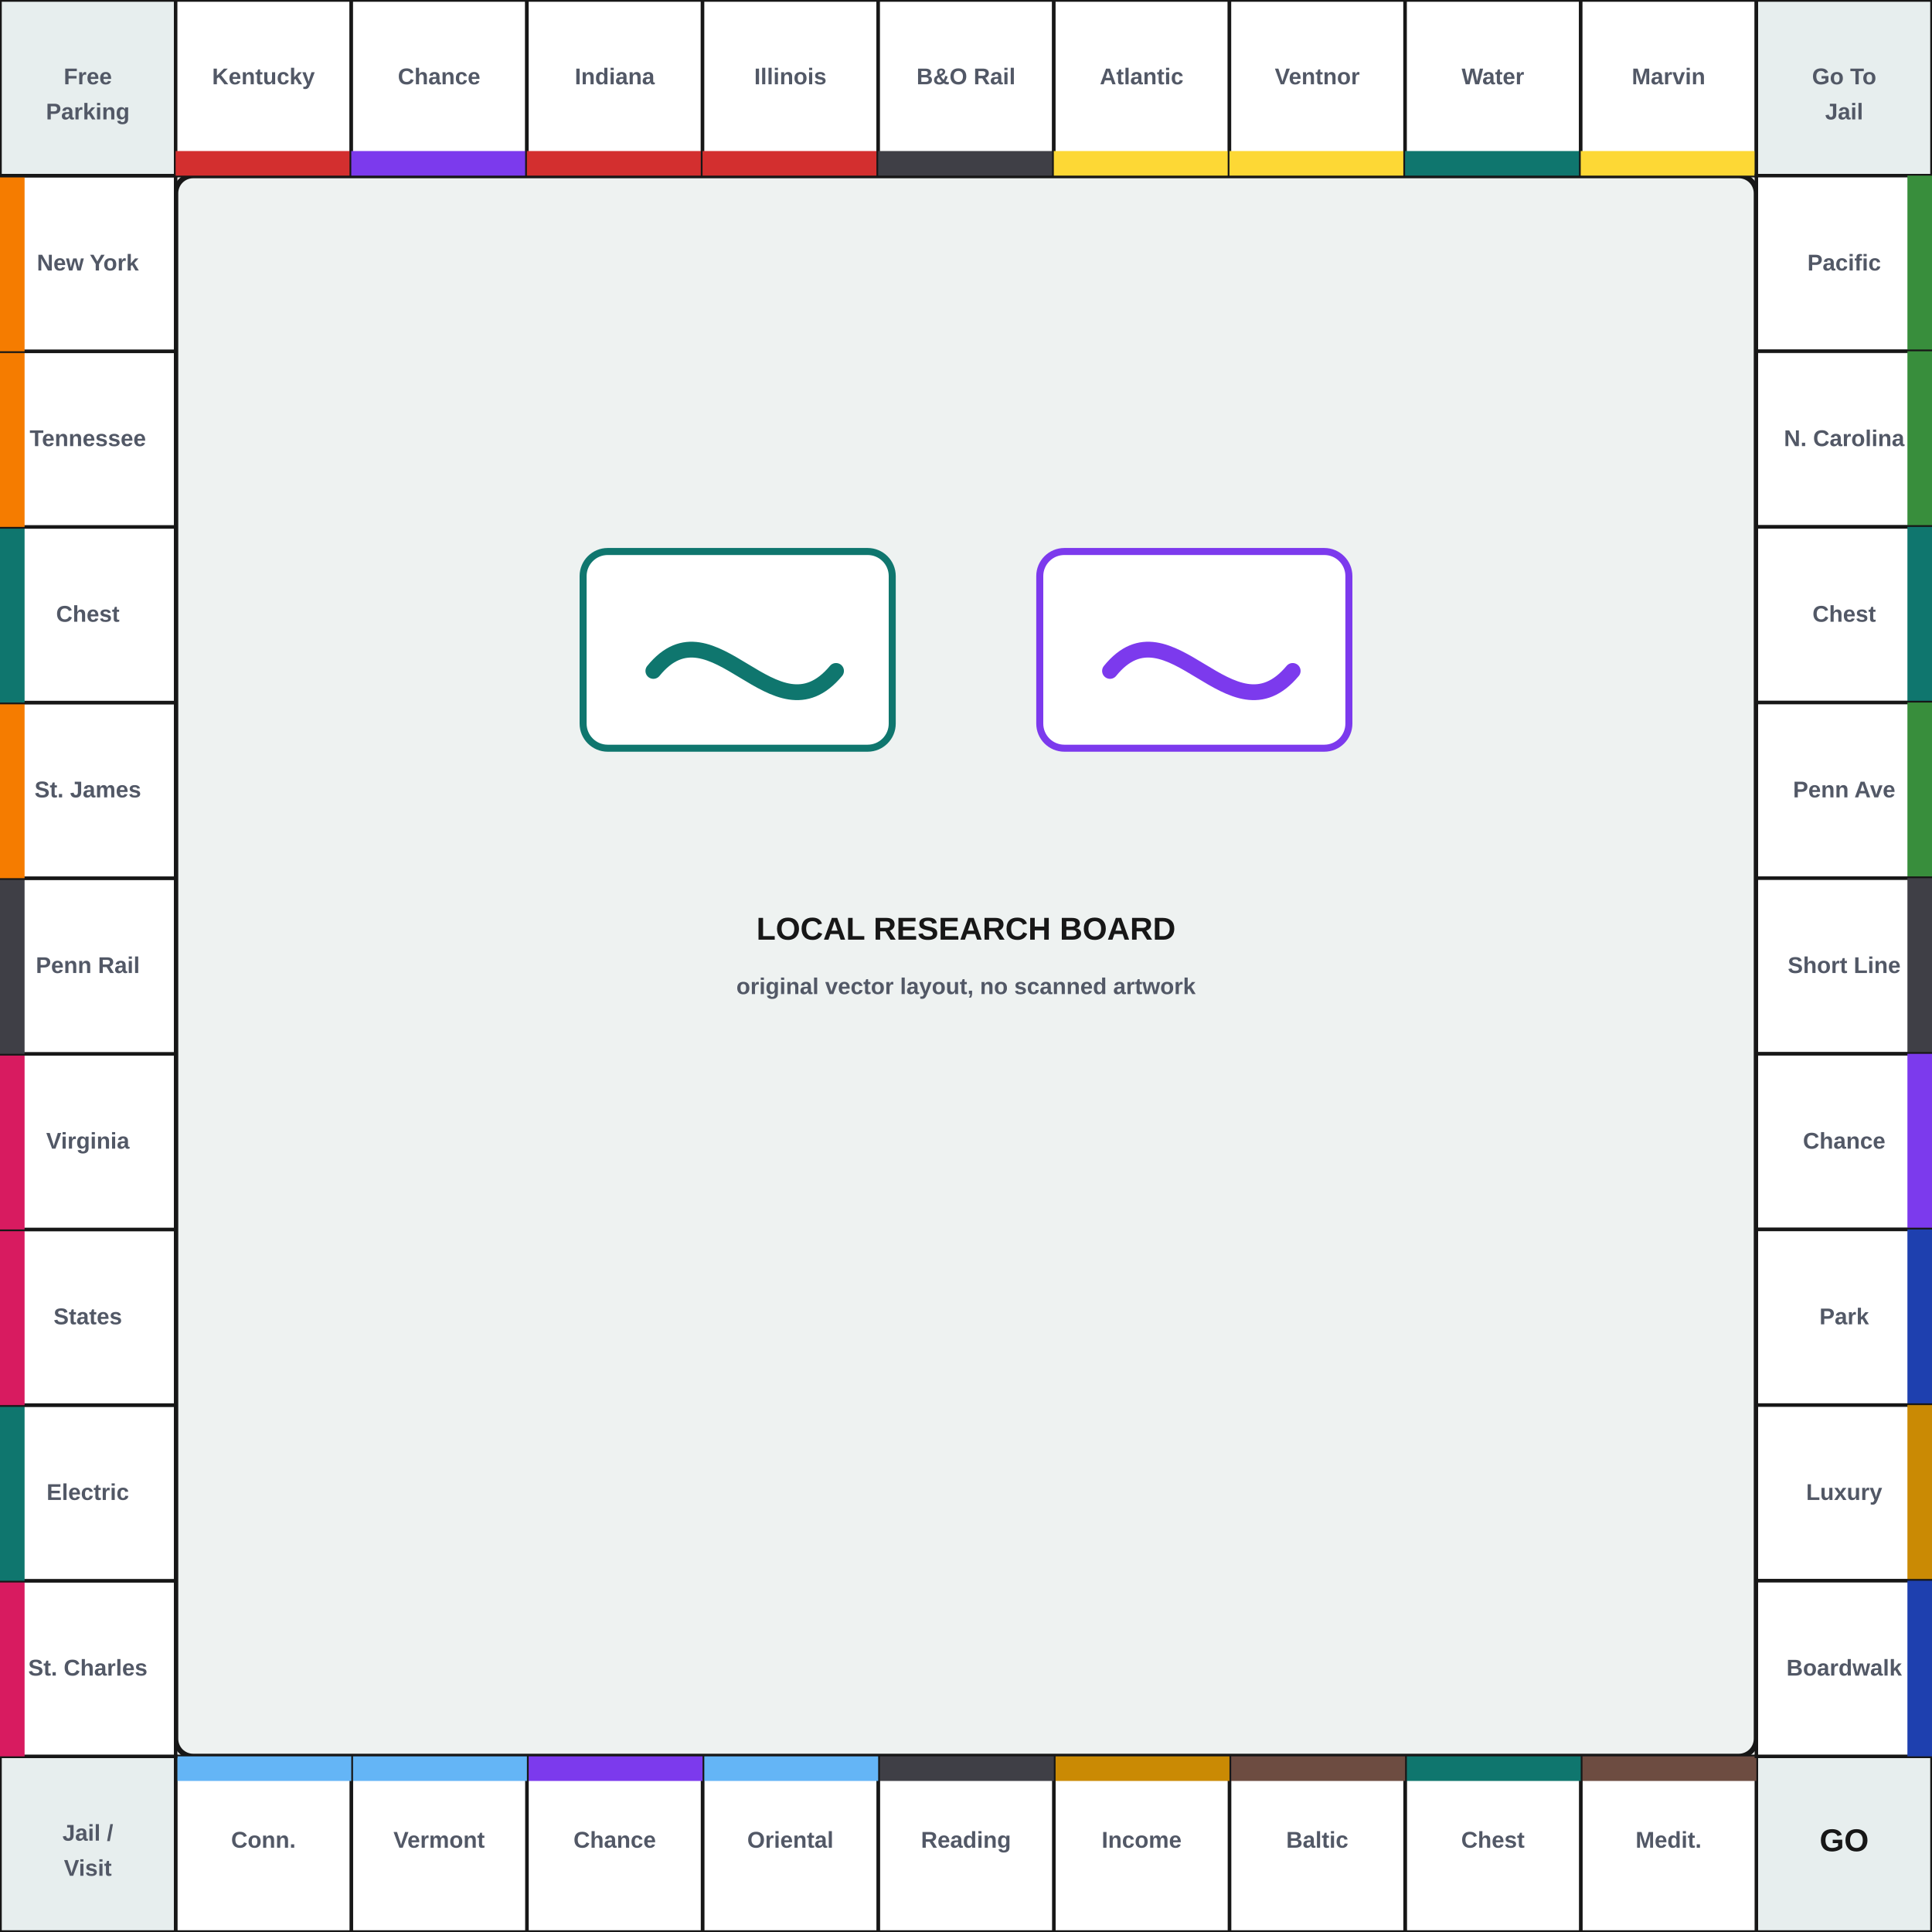
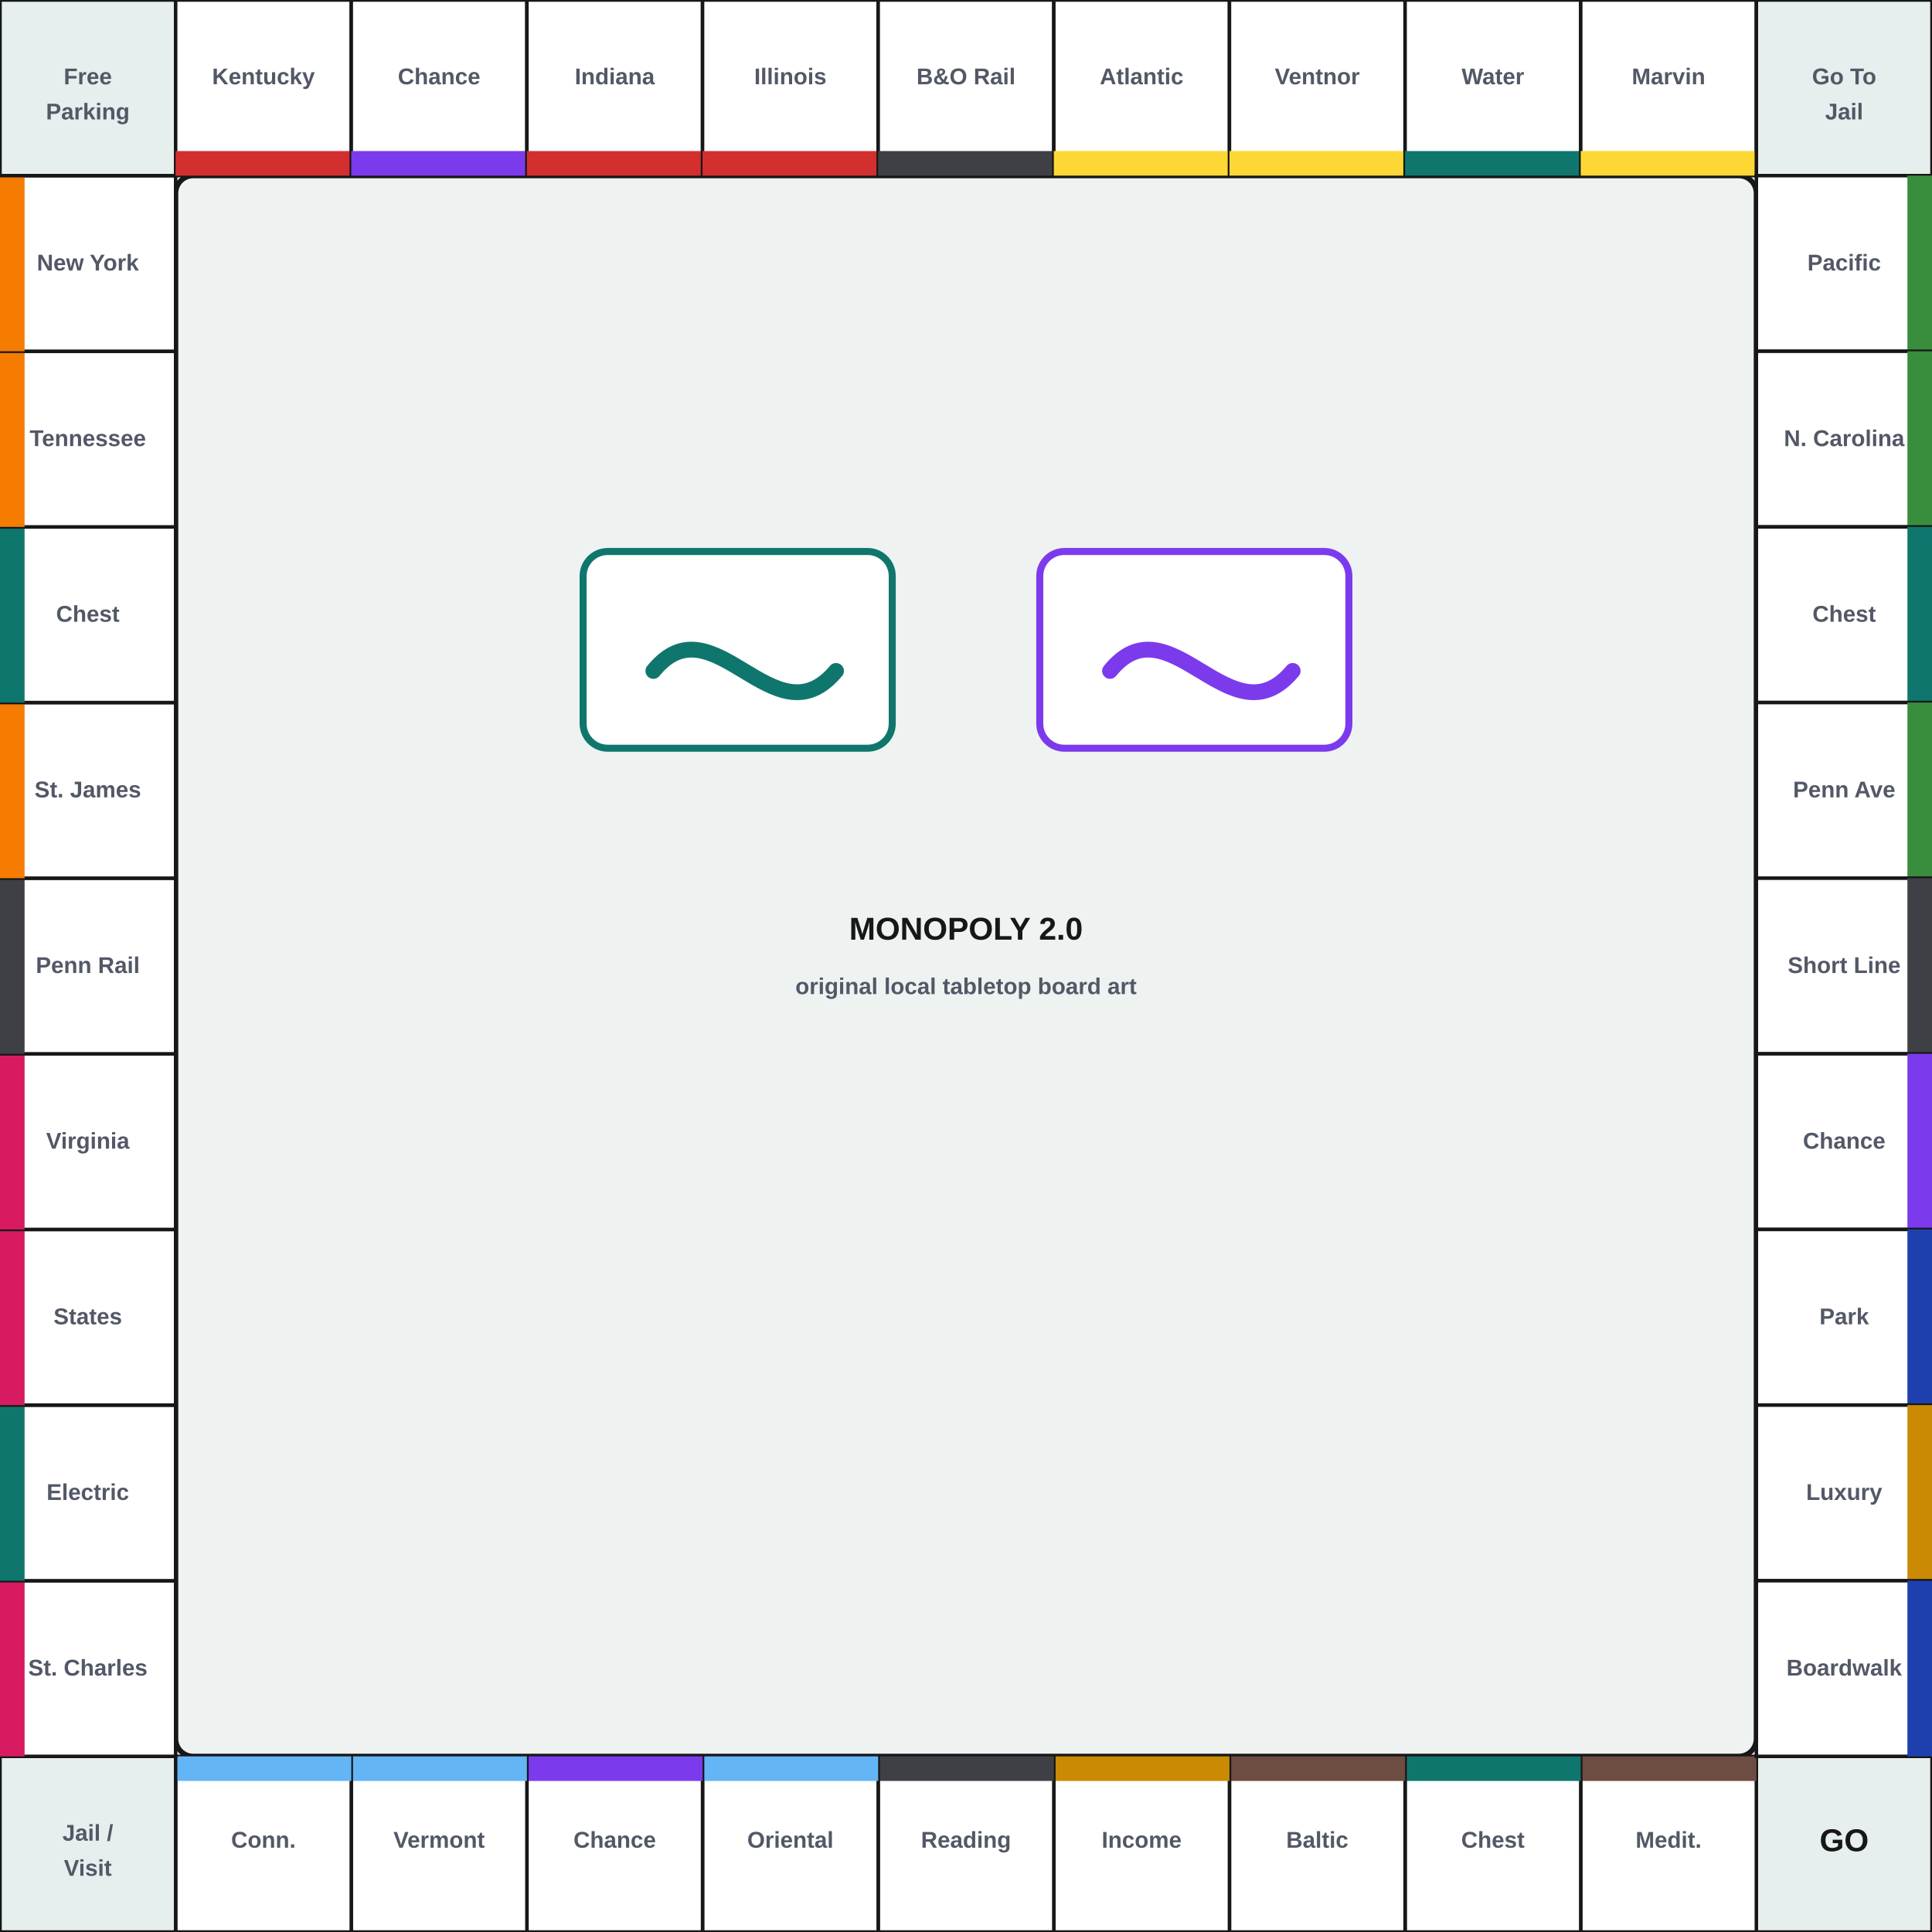
<svg xmlns="http://www.w3.org/2000/svg" viewBox="0 0 1100 1100" role="img" aria-labelledby="title desc">
  <defs>
    <style>
      .board-bg{fill:#f6f7f5}
      .center{fill:#eef2f1;stroke:#171717;stroke-width:3}
      .space{fill:#fff;stroke:#171717;stroke-width:2}
      .label{font-family:Arial,Helvetica,sans-serif;font-size:18px;font-weight:700;fill:#171717}
      .small{font-family:Arial,Helvetica,sans-serif;font-size:13px;font-weight:700;fill:#525866}
      .corner{fill:#e7eeee}
      .band-brown{fill:#6d4c41}
      .band-sky{fill:#64b5f6}
      .band-pink{fill:#d81b60}
      .band-orange{fill:#f57c00}
      .band-red{fill:#d32f2f}
      .band-yellow{fill:#fdd835}
      .band-green{fill:#388e3c}
      .band-blue{fill:#1e40af}
      .band-rail{fill:#3f3f46}
      .band-util{fill:#0f766e}
      .band-card{fill:#7c3aed}
      .band-chest{fill:#0f766e}
      .band-tax{fill:#ca8a04}
    </style>
  </defs>
  <rect class="board-bg" width="1100" height="1100" />
  <rect class="center" x="100" y="100" width="900" height="900" rx="10" />
  <g id="center-art">
    <rect x="332" y="314" width="176" height="112" rx="14" fill="#fff" stroke="#0f766e" stroke-width="4" />
    <rect x="592" y="314" width="176" height="112" rx="14" fill="#fff" stroke="#7c3aed" stroke-width="4" />
    <path d="M372 382c34-42 69 42 104 0" fill="none" stroke="#0f766e" stroke-width="9" stroke-linecap="round" />
    <path d="M632 382c34-42 69 42 104 0" fill="none" stroke="#7c3aed" stroke-width="9" stroke-linecap="round" />
-     <text class="label" x="550" y="535" text-anchor="middle">LOCAL RESEARCH BOARD</text>
-     <text class="small" x="550" y="566" text-anchor="middle">original vector layout, no scanned artwork</text>
+     <text class="label" x="550" y="535" text-anchor="middle">MONOPOLY 2.0</text>
+     <text class="small" x="550" y="566" text-anchor="middle">original local tabletop board art</text>
  </g>
  <g id="spaces">
    <rect class="space corner" x="1000" y="1000" width="100" height="100" />
    <text class="label" x="1050" y="1054" text-anchor="middle">GO</text>
    <rect class="space" x="900" y="1000" width="100" height="100" />
    <rect class="band-brown" x="900" y="1000" width="100" height="14" />
    <text class="small" x="950" y="1052" text-anchor="middle">Medit.</text>
    <rect class="space" x="800" y="1000" width="100" height="100" />
    <rect class="band-chest" x="800" y="1000" width="100" height="14" />
    <text class="small" x="850" y="1052" text-anchor="middle">Chest</text>
    <rect class="space" x="700" y="1000" width="100" height="100" />
    <rect class="band-brown" x="700" y="1000" width="100" height="14" />
    <text class="small" x="750" y="1052" text-anchor="middle">Baltic</text>
    <rect class="space" x="600" y="1000" width="100" height="100" />
    <rect class="band-tax" x="600" y="1000" width="100" height="14" />
    <text class="small" x="650" y="1052" text-anchor="middle">Income</text>
    <rect class="space" x="500" y="1000" width="100" height="100" />
    <rect class="band-rail" x="500" y="1000" width="100" height="14" />
    <text class="small" x="550" y="1052" text-anchor="middle">Reading</text>
    <rect class="space" x="400" y="1000" width="100" height="100" />
    <rect class="band-sky" x="400" y="1000" width="100" height="14" />
    <text class="small" x="450" y="1052" text-anchor="middle">Oriental</text>
    <rect class="space" x="300" y="1000" width="100" height="100" />
    <rect class="band-card" x="300" y="1000" width="100" height="14" />
    <text class="small" x="350" y="1052" text-anchor="middle">Chance</text>
    <rect class="space" x="200" y="1000" width="100" height="100" />
    <rect class="band-sky" x="200" y="1000" width="100" height="14" />
    <text class="small" x="250" y="1052" text-anchor="middle">Vermont</text>
    <rect class="space" x="100" y="1000" width="100" height="100" />
    <rect class="band-sky" x="100" y="1000" width="100" height="14" />
    <text class="small" x="150" y="1052" text-anchor="middle">Conn.</text>
    <rect class="space corner" x="0" y="1000" width="100" height="100" />
    <text class="small" x="50" y="1048" text-anchor="middle">Jail /</text>
    <text class="small" x="50" y="1068" text-anchor="middle">Visit</text>
    <rect class="space" x="0" y="900" width="100" height="100" />
    <rect class="band-pink" x="0" y="900" width="14" height="100" />
    <text class="small" x="50" y="954" text-anchor="middle">St. Charles</text>
    <rect class="space" x="0" y="800" width="100" height="100" />
    <rect class="band-util" x="0" y="800" width="14" height="100" />
    <text class="small" x="50" y="854" text-anchor="middle">Electric</text>
    <rect class="space" x="0" y="700" width="100" height="100" />
    <rect class="band-pink" x="0" y="700" width="14" height="100" />
    <text class="small" x="50" y="754" text-anchor="middle">States</text>
    <rect class="space" x="0" y="600" width="100" height="100" />
    <rect class="band-pink" x="0" y="600" width="14" height="100" />
    <text class="small" x="50" y="654" text-anchor="middle">Virginia</text>
    <rect class="space" x="0" y="500" width="100" height="100" />
    <rect class="band-rail" x="0" y="500" width="14" height="100" />
    <text class="small" x="50" y="554" text-anchor="middle">Penn Rail</text>
    <rect class="space" x="0" y="400" width="100" height="100" />
    <rect class="band-orange" x="0" y="400" width="14" height="100" />
    <text class="small" x="50" y="454" text-anchor="middle">St. James</text>
    <rect class="space" x="0" y="300" width="100" height="100" />
    <rect class="band-chest" x="0" y="300" width="14" height="100" />
    <text class="small" x="50" y="354" text-anchor="middle">Chest</text>
    <rect class="space" x="0" y="200" width="100" height="100" />
    <rect class="band-orange" x="0" y="200" width="14" height="100" />
    <text class="small" x="50" y="254" text-anchor="middle">Tennessee</text>
    <rect class="space" x="0" y="100" width="100" height="100" />
    <rect class="band-orange" x="0" y="100" width="14" height="100" />
    <text class="small" x="50" y="154" text-anchor="middle">New York</text>
    <rect class="space corner" x="0" y="0" width="100" height="100" />
    <text class="small" x="50" y="48" text-anchor="middle">Free</text>
    <text class="small" x="50" y="68" text-anchor="middle">Parking</text>
    <rect class="space" x="100" y="0" width="100" height="100" />
    <rect class="band-red" x="100" y="86" width="100" height="14" />
    <text class="small" x="150" y="48" text-anchor="middle">Kentucky</text>
    <rect class="space" x="200" y="0" width="100" height="100" />
    <rect class="band-card" x="200" y="86" width="100" height="14" />
    <text class="small" x="250" y="48" text-anchor="middle">Chance</text>
    <rect class="space" x="300" y="0" width="100" height="100" />
    <rect class="band-red" x="300" y="86" width="100" height="14" />
    <text class="small" x="350" y="48" text-anchor="middle">Indiana</text>
    <rect class="space" x="400" y="0" width="100" height="100" />
    <rect class="band-red" x="400" y="86" width="100" height="14" />
    <text class="small" x="450" y="48" text-anchor="middle">Illinois</text>
    <rect class="space" x="500" y="0" width="100" height="100" />
    <rect class="band-rail" x="500" y="86" width="100" height="14" />
    <text class="small" x="550" y="48" text-anchor="middle">B&amp;O Rail</text>
    <rect class="space" x="600" y="0" width="100" height="100" />
    <rect class="band-yellow" x="600" y="86" width="100" height="14" />
    <text class="small" x="650" y="48" text-anchor="middle">Atlantic</text>
    <rect class="space" x="700" y="0" width="100" height="100" />
    <rect class="band-yellow" x="700" y="86" width="100" height="14" />
    <text class="small" x="750" y="48" text-anchor="middle">Ventnor</text>
    <rect class="space" x="800" y="0" width="100" height="100" />
    <rect class="band-util" x="800" y="86" width="100" height="14" />
    <text class="small" x="850" y="48" text-anchor="middle">Water</text>
    <rect class="space" x="900" y="0" width="100" height="100" />
    <rect class="band-yellow" x="900" y="86" width="100" height="14" />
    <text class="small" x="950" y="48" text-anchor="middle">Marvin</text>
    <rect class="space corner" x="1000" y="0" width="100" height="100" />
    <text class="small" x="1050" y="48" text-anchor="middle">Go To</text>
    <text class="small" x="1050" y="68" text-anchor="middle">Jail</text>
    <rect class="space" x="1000" y="100" width="100" height="100" />
    <rect class="band-green" x="1086" y="100" width="14" height="100" />
    <text class="small" x="1050" y="154" text-anchor="middle">Pacific</text>
    <rect class="space" x="1000" y="200" width="100" height="100" />
    <rect class="band-green" x="1086" y="200" width="14" height="100" />
    <text class="small" x="1050" y="254" text-anchor="middle">N. Carolina</text>
    <rect class="space" x="1000" y="300" width="100" height="100" />
    <rect class="band-chest" x="1086" y="300" width="14" height="100" />
    <text class="small" x="1050" y="354" text-anchor="middle">Chest</text>
    <rect class="space" x="1000" y="400" width="100" height="100" />
    <rect class="band-green" x="1086" y="400" width="14" height="100" />
    <text class="small" x="1050" y="454" text-anchor="middle">Penn Ave</text>
    <rect class="space" x="1000" y="500" width="100" height="100" />
    <rect class="band-rail" x="1086" y="500" width="14" height="100" />
    <text class="small" x="1050" y="554" text-anchor="middle">Short Line</text>
    <rect class="space" x="1000" y="600" width="100" height="100" />
    <rect class="band-card" x="1086" y="600" width="14" height="100" />
    <text class="small" x="1050" y="654" text-anchor="middle">Chance</text>
    <rect class="space" x="1000" y="700" width="100" height="100" />
    <rect class="band-blue" x="1086" y="700" width="14" height="100" />
    <text class="small" x="1050" y="754" text-anchor="middle">Park</text>
    <rect class="space" x="1000" y="800" width="100" height="100" />
    <rect class="band-tax" x="1086" y="800" width="14" height="100" />
    <text class="small" x="1050" y="854" text-anchor="middle">Luxury</text>
    <rect class="space" x="1000" y="900" width="100" height="100" />
    <rect class="band-blue" x="1086" y="900" width="14" height="100" />
    <text class="small" x="1050" y="954" text-anchor="middle">Boardwalk</text>
  </g>
</svg>
